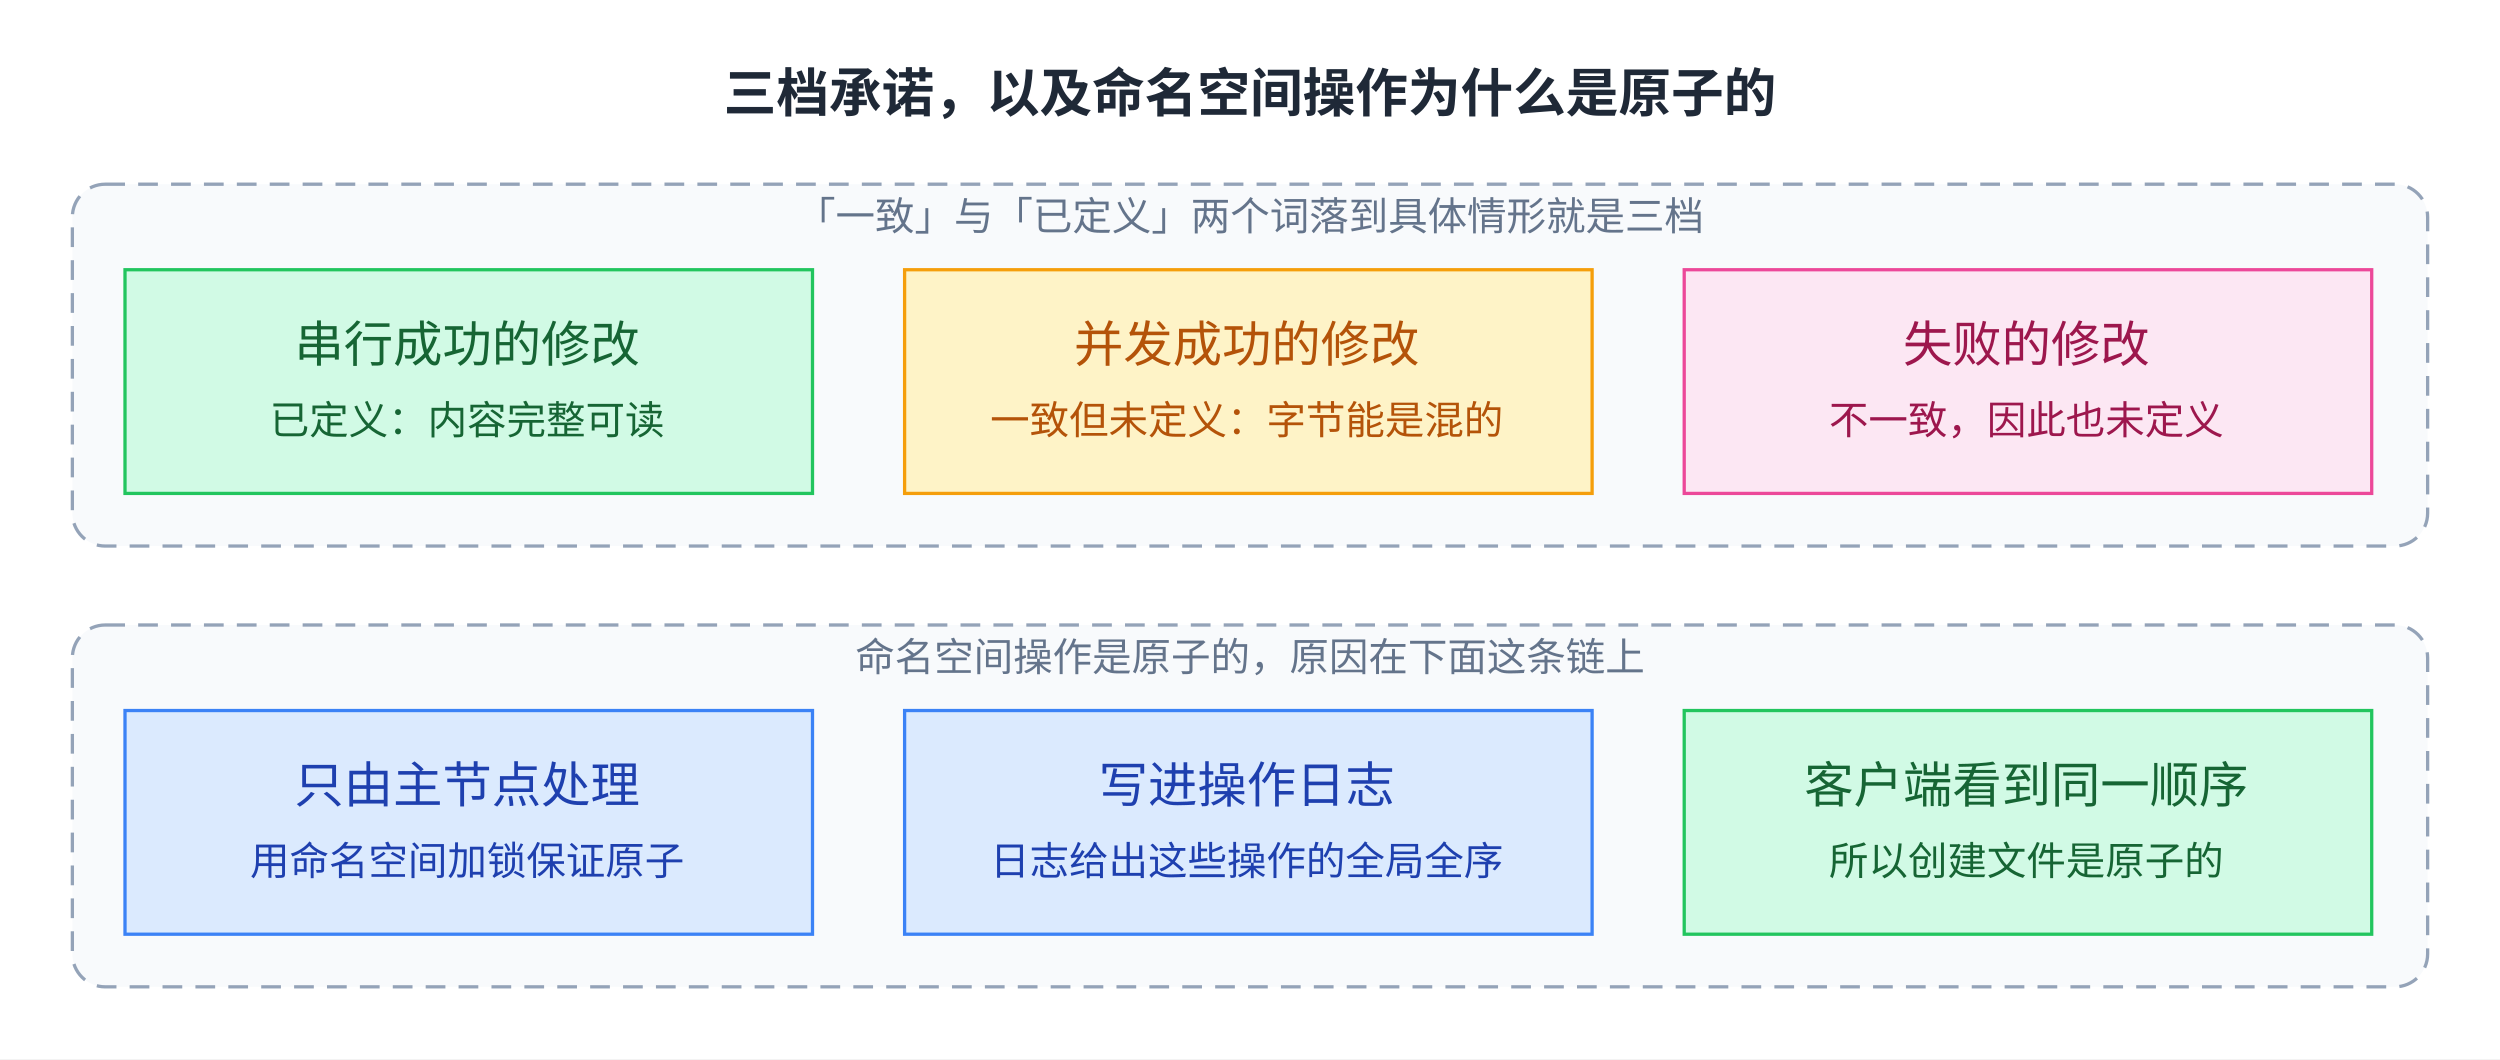
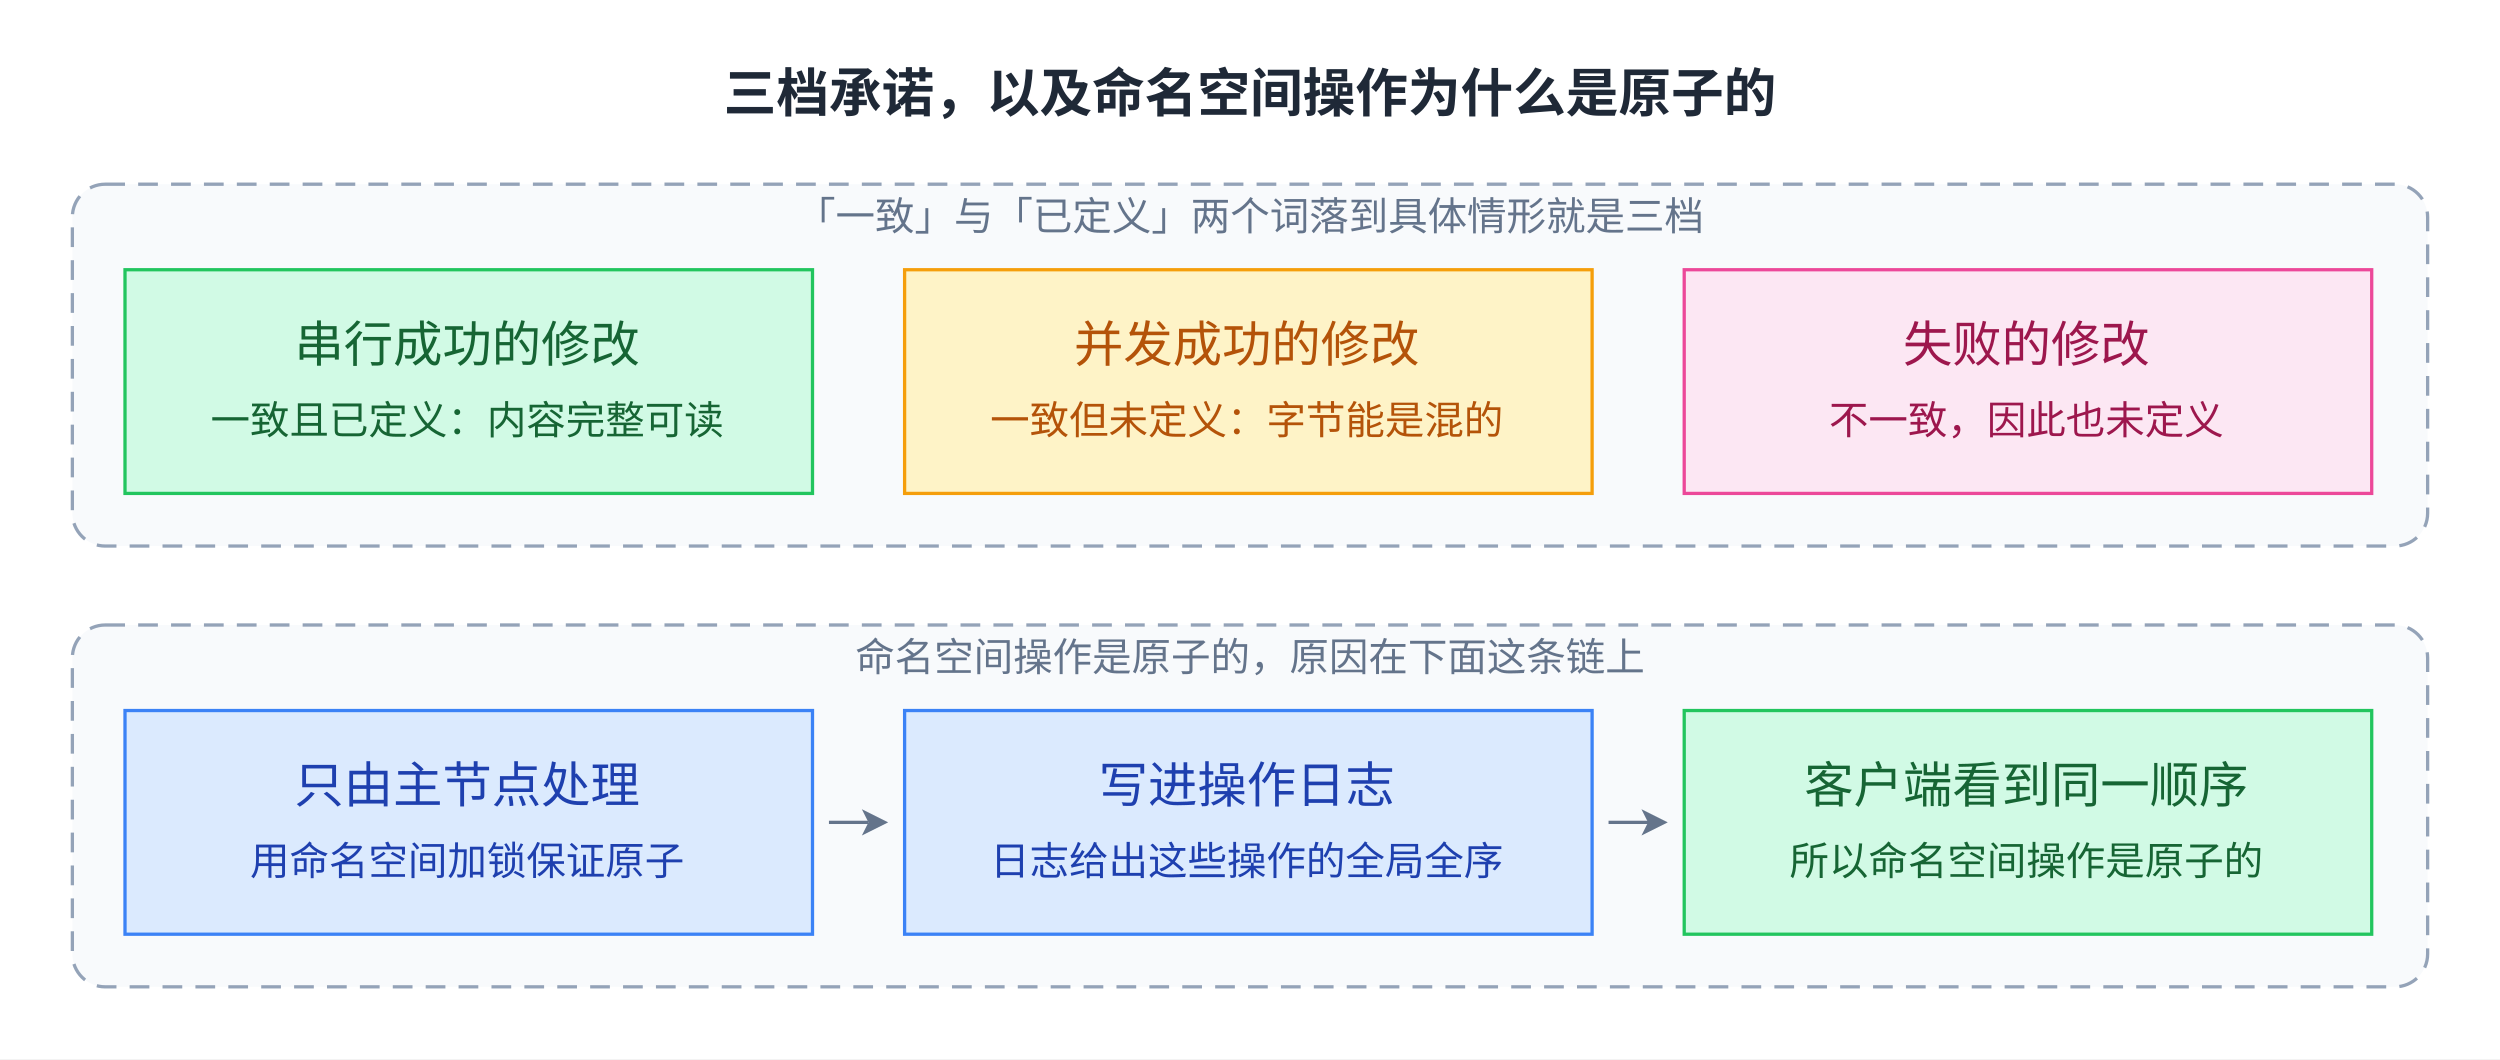
<svg xmlns="http://www.w3.org/2000/svg" viewBox="0 0 760 322" width="760" height="322" role="img" aria-labelledby="fig-gfs-14-title fig-gfs-14-desc">
  <defs>
    <style>
      text { font-family: 'PingFang SC', 'Microsoft YaHei', 'Noto Sans CJK SC', system-ui, sans-serif; }
    </style>
    <marker id="arrow" markerWidth="8" markerHeight="8" refX="2" refY="4" orient="auto" markerUnits="userSpaceOnUse">
      <path d="M0,0 L8,4 L0,8 L2,4 z" fill="#64748b" />
    </marker>
  </defs>
  <rect x="0" y="0" width="760" height="322" fill="#ffffff" />
  <text x="380" y="34" font-size="16" font-weight="600" fill="#1f2937" text-anchor="middle">三档承诺，以及命名空间操作为什么是原子的</text>
  <rect x="22" y="56" width="716" height="110" rx="10" fill="#f8fafc" stroke="#94a3b8" stroke-dasharray="6,4" />
  <text x="380" y="70" font-size="12" fill="#64748b" text-anchor="middle">「一致」与「已定义」两个词落到具体情形就是三档</text>
  <rect x="22" y="190" width="716" height="110" rx="10" fill="#f8fafc" stroke="#94a3b8" stroke-dasharray="6,4" />
  <text x="380" y="204" font-size="12" fill="#64748b" text-anchor="middle">命名空间操作是原子的，原因在下面这条链上</text>
+   <path d="M252,250 L264,250" fill="none" stroke="#64748b" marker-end="url(#arrow)" />
+   <path d="M489,250 L501,250" fill="none" stroke="#64748b" marker-end="url(#arrow)" />
  <rect x="38" y="82" width="209" height="68" fill="#d1fae5" stroke="#22c55e" />
  <text x="142" y="110" font-size="15" fill="#166534" text-anchor="middle">串行成功的修改</text>
-   <text x="142" y="132" font-size="12" fill="#166534" text-anchor="middle">已定义：内容完整可读</text>
+   <text x="142" y="132" font-size="12" fill="#166534" text-anchor="middle">一致且已定义：内容完整可读</text>
  <rect x="275" y="82" width="209" height="68" fill="#fef3c7" stroke="#f59e0b" />
  <text x="379" y="110" font-size="15" fill="#b45309" text-anchor="middle">并发成功的修改</text>
  <text x="379" y="132" font-size="12" fill="#b45309" text-anchor="middle">一致但未定义：字节能是混的</text>
  <rect x="512" y="82" width="209" height="68" fill="#fce7f3" stroke="#ec4899" />
  <text x="616" y="110" font-size="15" fill="#9d174d" text-anchor="middle">失败的修改</text>
  <text x="616" y="132" font-size="12" fill="#9d174d" text-anchor="middle">不一致，因此也未定义</text>
  <rect x="38" y="216" width="209" height="68" fill="#dbeafe" stroke="#3b82f6" />
  <text x="142" y="244" font-size="15" fill="#1e40af" text-anchor="middle">只由主节点处理</text>
  <text x="142" y="266" font-size="12" fill="#1e40af" text-anchor="middle">用命名空间加锁保证原子</text>
  <rect x="275" y="216" width="209" height="68" fill="#dbeafe" stroke="#3b82f6" />
  <text x="379" y="244" font-size="15" fill="#1e40af" text-anchor="middle">写进操作日志</text>
  <text x="379" y="266" font-size="12" fill="#1e40af" text-anchor="middle">日志给出这些操作的全局全序</text>
  <rect x="512" y="216" width="209" height="68" fill="#d1fae5" stroke="#22c55e" />
  <text x="616" y="244" font-size="15" fill="#166534" text-anchor="middle">客户端看到同一顺序</text>
-   <text x="616" y="266" font-size="12" fill="#166534" text-anchor="middle">所以创建文件是原子的</text>
+   <text x="616" y="266" font-size="12" fill="#166534" text-anchor="middle">所以命名空间操作是原子的</text>
</svg>
